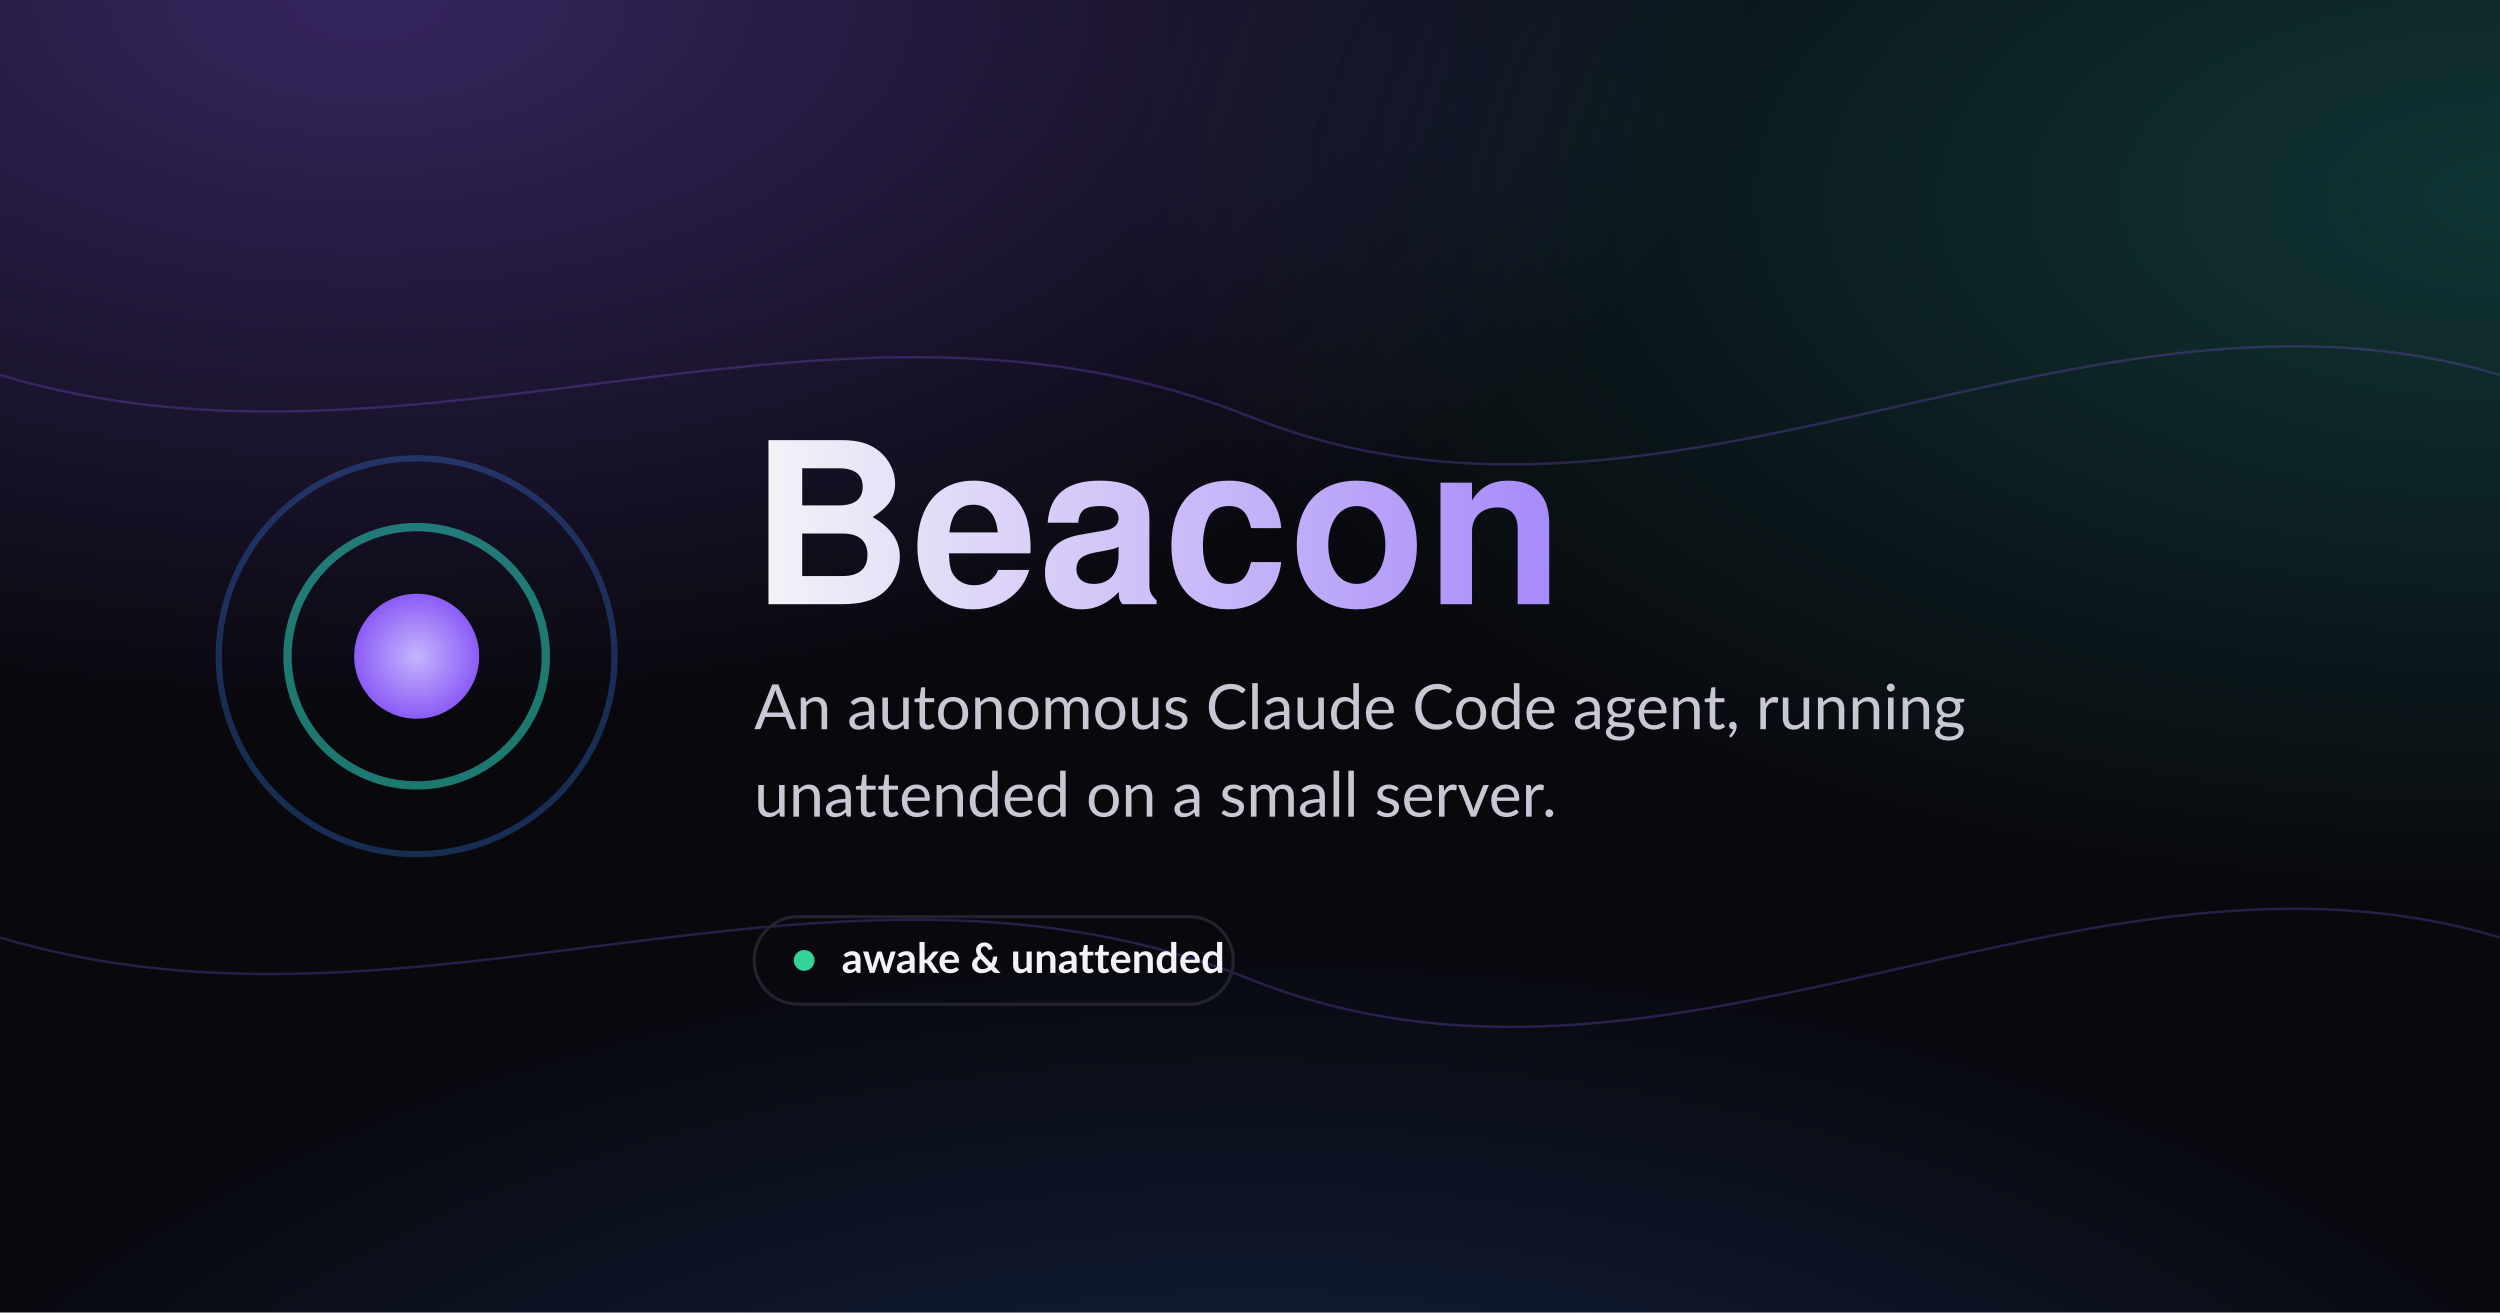
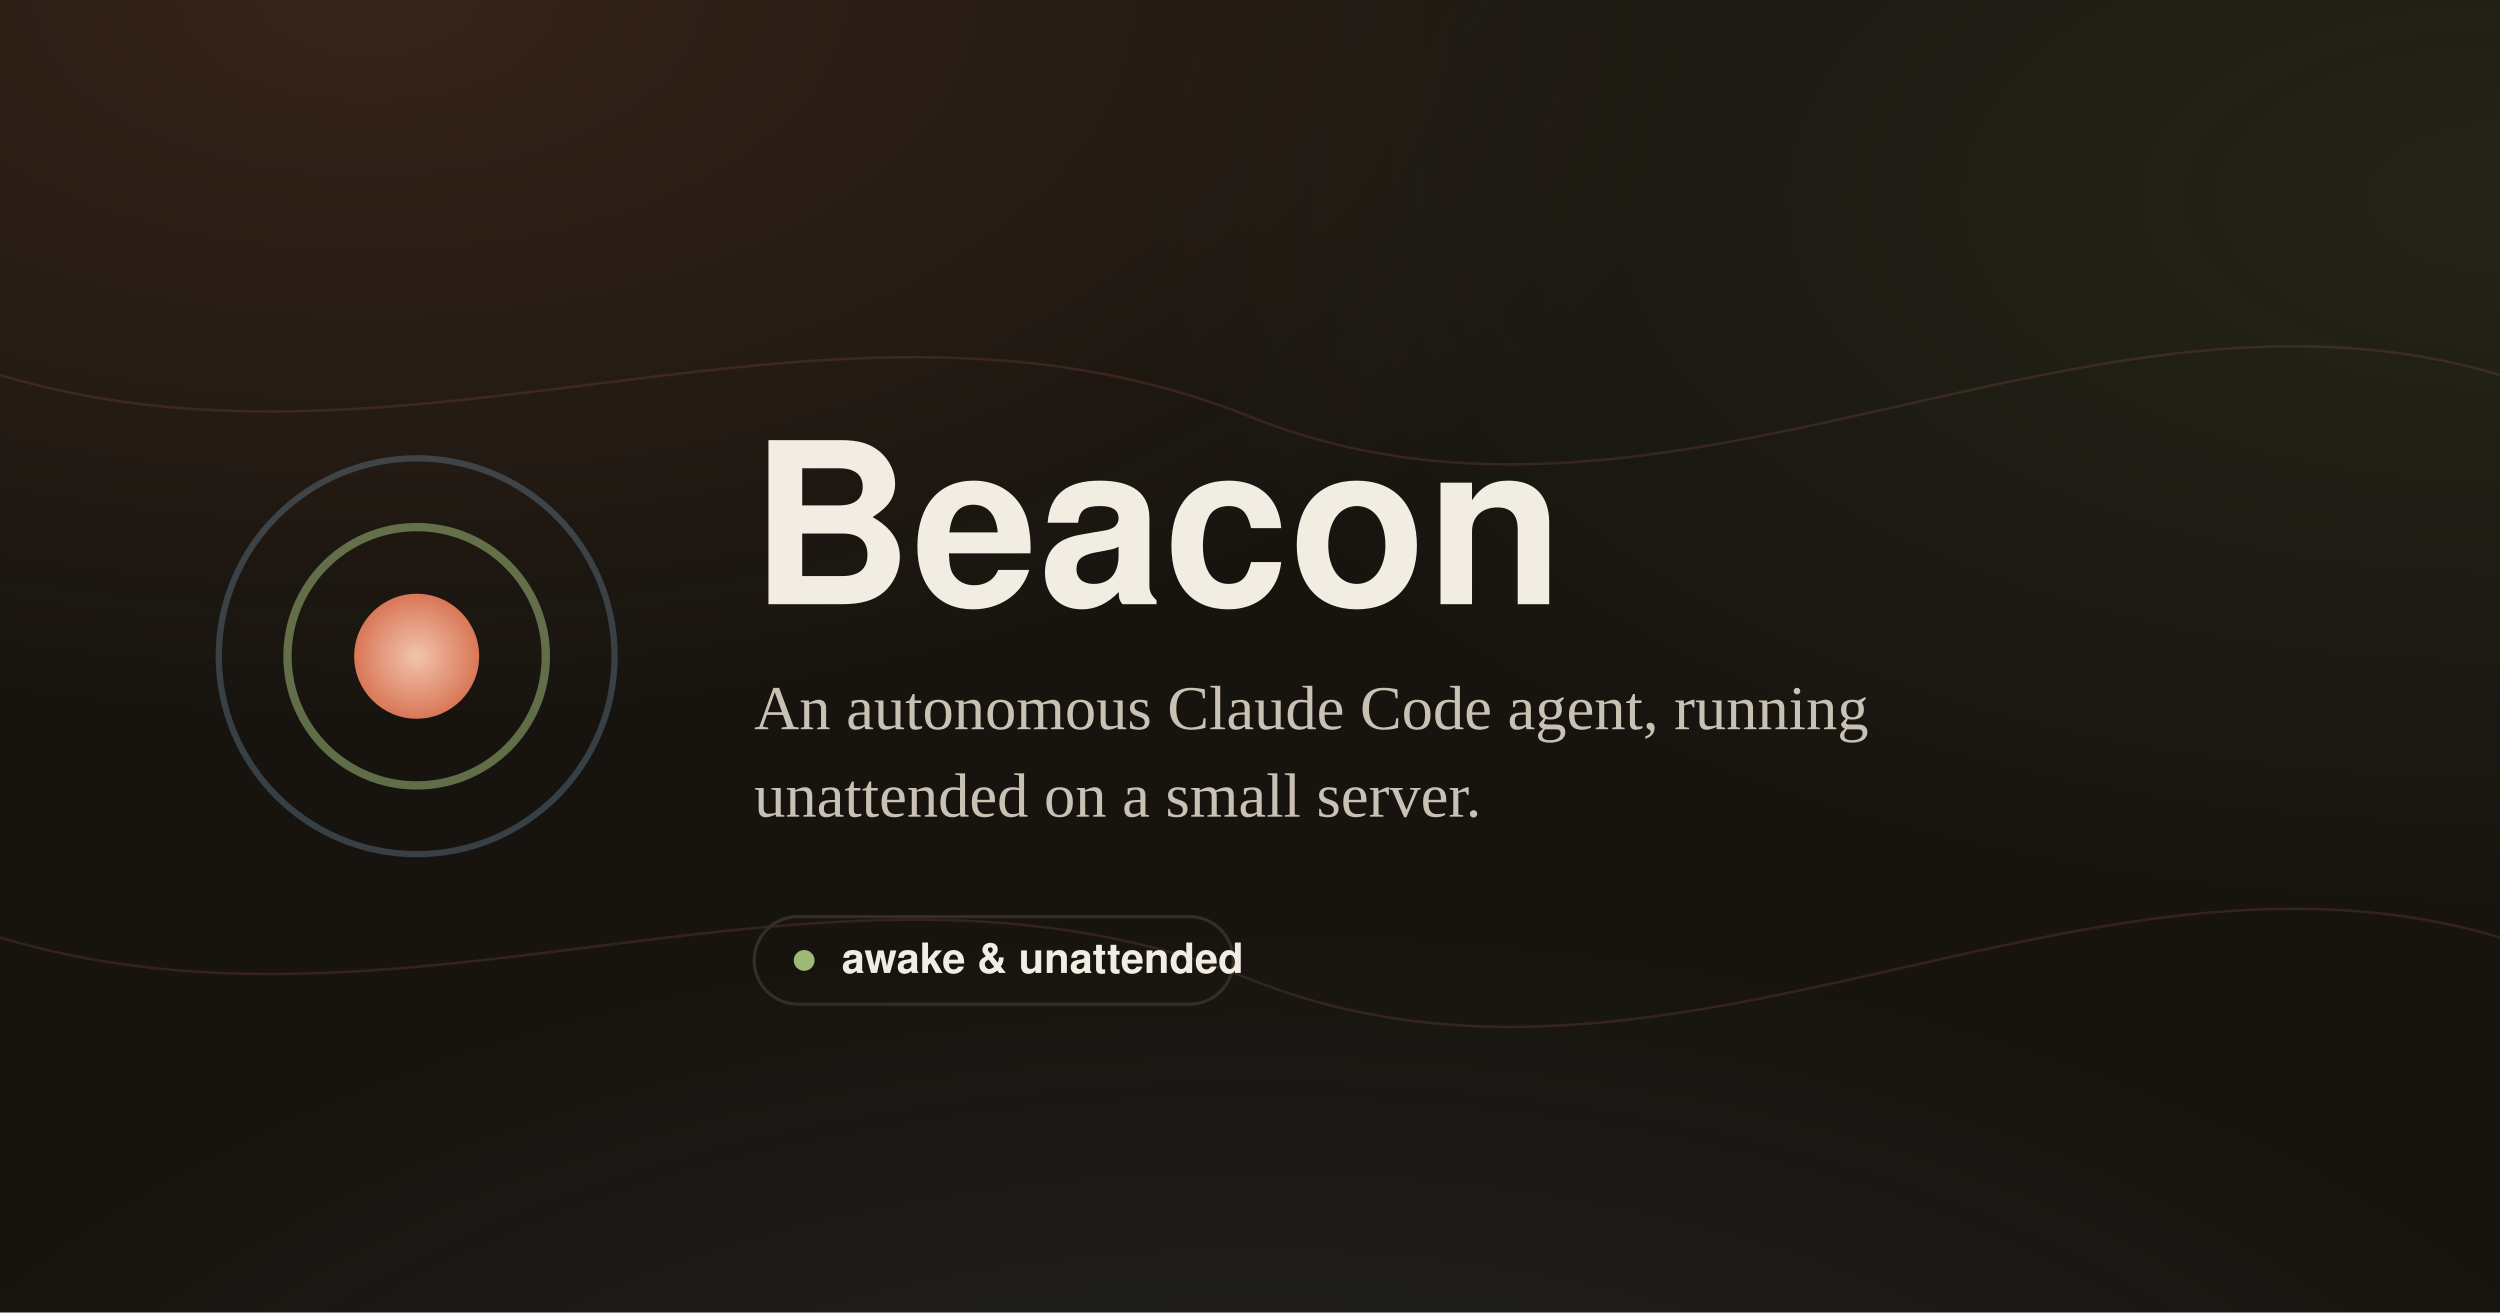
<svg xmlns="http://www.w3.org/2000/svg" viewBox="0 0 1200 630">
  <defs>
    <radialGradient id="glow1" cx="15%" cy="0%" r="55%">
-       <stop offset="0%" stop-color="#8b5cf6" stop-opacity="0.35" />
-       <stop offset="100%" stop-color="#8b5cf6" stop-opacity="0" />
+       <stop offset="0%" stop-color="#d97757" stop-opacity="0.16" />
+       <stop offset="100%" stop-color="#d97757" stop-opacity="0" />
    </radialGradient>
    <radialGradient id="glow2" cx="100%" cy="15%" r="55%">
-       <stop offset="0%" stop-color="#2dd4bf" stop-opacity="0.22" />
-       <stop offset="100%" stop-color="#2dd4bf" stop-opacity="0" />
+       <stop offset="0%" stop-color="#9db877" stop-opacity="0.10" />
+       <stop offset="100%" stop-color="#9db877" stop-opacity="0" />
    </radialGradient>
    <radialGradient id="glow3" cx="50%" cy="130%" r="60%">
-       <stop offset="0%" stop-color="#3b82f6" stop-opacity="0.28" />
-       <stop offset="100%" stop-color="#3b82f6" stop-opacity="0" />
+       <stop offset="0%" stop-color="#83a9c4" stop-opacity="0.12" />
+       <stop offset="100%" stop-color="#83a9c4" stop-opacity="0" />
    </radialGradient>
    <radialGradient id="core" cx="50%" cy="50%" r="50%">
-       <stop offset="0%" stop-color="#c4b5fd" />
-       <stop offset="100%" stop-color="#8b5cf6" />
+       <stop offset="0%" stop-color="#f2c4ad" />
+       <stop offset="100%" stop-color="#d97757" />
    </radialGradient>
-     <linearGradient id="titleGrad" x1="0%" y1="0%" x2="100%" y2="0%">
-       <stop offset="0%" stop-color="#f3f2f7" />
-       <stop offset="100%" stop-color="#a78bfa" />
-     </linearGradient>
  </defs>
-   <rect width="1200" height="630" fill="#08080d" />
+   <rect width="1200" height="630" fill="#17140f" />
  <rect width="1200" height="630" fill="url(#glow1)" />
  <rect width="1200" height="630" fill="url(#glow2)" />
  <rect width="1200" height="630" fill="url(#glow3)" />
-   <g stroke="#8b5cf6" stroke-width="1.2" opacity="0.25" fill="none">
+   <g stroke="#d97757" stroke-width="1.2" opacity="0.15" fill="none">
    <path d="M0,180 C200,240 400,120 600,200 S1000,120 1200,180" />
    <path d="M0,450 C200,510 400,390 600,470 S1000,390 1200,450" />
  </g>
  <g transform="translate(200,315)">
-     <circle r="95" fill="none" stroke="#3b82f6" stroke-width="3" opacity="0.3" />
-     <circle r="62" fill="none" stroke="#2dd4bf" stroke-width="4" opacity="0.55" />
+     <circle r="95" fill="none" stroke="#83a9c4" stroke-width="3" opacity="0.3" />
+     <circle r="62" fill="none" stroke="#9db877" stroke-width="4" opacity="0.55" />
    <circle r="30" fill="url(#core)" />
  </g>
-   <text x="360" y="290" font-family="'Red Hat Display', -apple-system, Helvetica, Arial, sans-serif" font-weight="800" font-size="108" fill="url(#titleGrad)">Beacon</text>
-   <text x="362" y="350" font-family="Lato, -apple-system, Helvetica, Arial, sans-serif" font-weight="400" font-size="30" fill="#c9c7d4">An autonomous Claude Code agent, running</text>
-   <text x="362" y="392" font-family="Lato, -apple-system, Helvetica, Arial, sans-serif" font-weight="400" font-size="30" fill="#c9c7d4">unattended on a small server.</text>
-   <g transform="translate(362,440)" font-family="Lato, -apple-system, Helvetica, Arial, sans-serif" font-weight="700" font-size="20">
-     <rect x="0" y="0" width="230" height="42" rx="21" fill="none" stroke="#24222e" stroke-width="1.5" />
-     <circle cx="24" cy="21" r="5" fill="#34d399" />
-     <text x="42" y="27" fill="#f3f2f7">awake &amp; unattended</text>
+   <text x="360" y="290" font-family="'Red Hat Display', -apple-system, Helvetica, Arial, sans-serif" font-weight="800" font-size="108" fill="#f2ede2">Beacon</text>
+   <text x="362" y="350" font-family="Georgia, 'Times New Roman', serif" font-weight="400" font-size="30" fill="#c9c2b4">An autonomous Claude Code agent, running</text>
+   <text x="362" y="392" font-family="Georgia, 'Times New Roman', serif" font-weight="400" font-size="30" fill="#c9c2b4">unattended on a small server.</text>
+   <g transform="translate(362,440)" font-family="-apple-system, Helvetica, Arial, sans-serif" font-weight="700" font-size="20">
+     <rect x="0" y="0" width="230" height="42" rx="21" fill="none" stroke="#332e26" stroke-width="1.5" />
+     <circle cx="24" cy="21" r="5" fill="#9db877" />
+     <text x="42" y="27" fill="#f2ede2">awake &amp; unattended</text>
  </g>
</svg>
